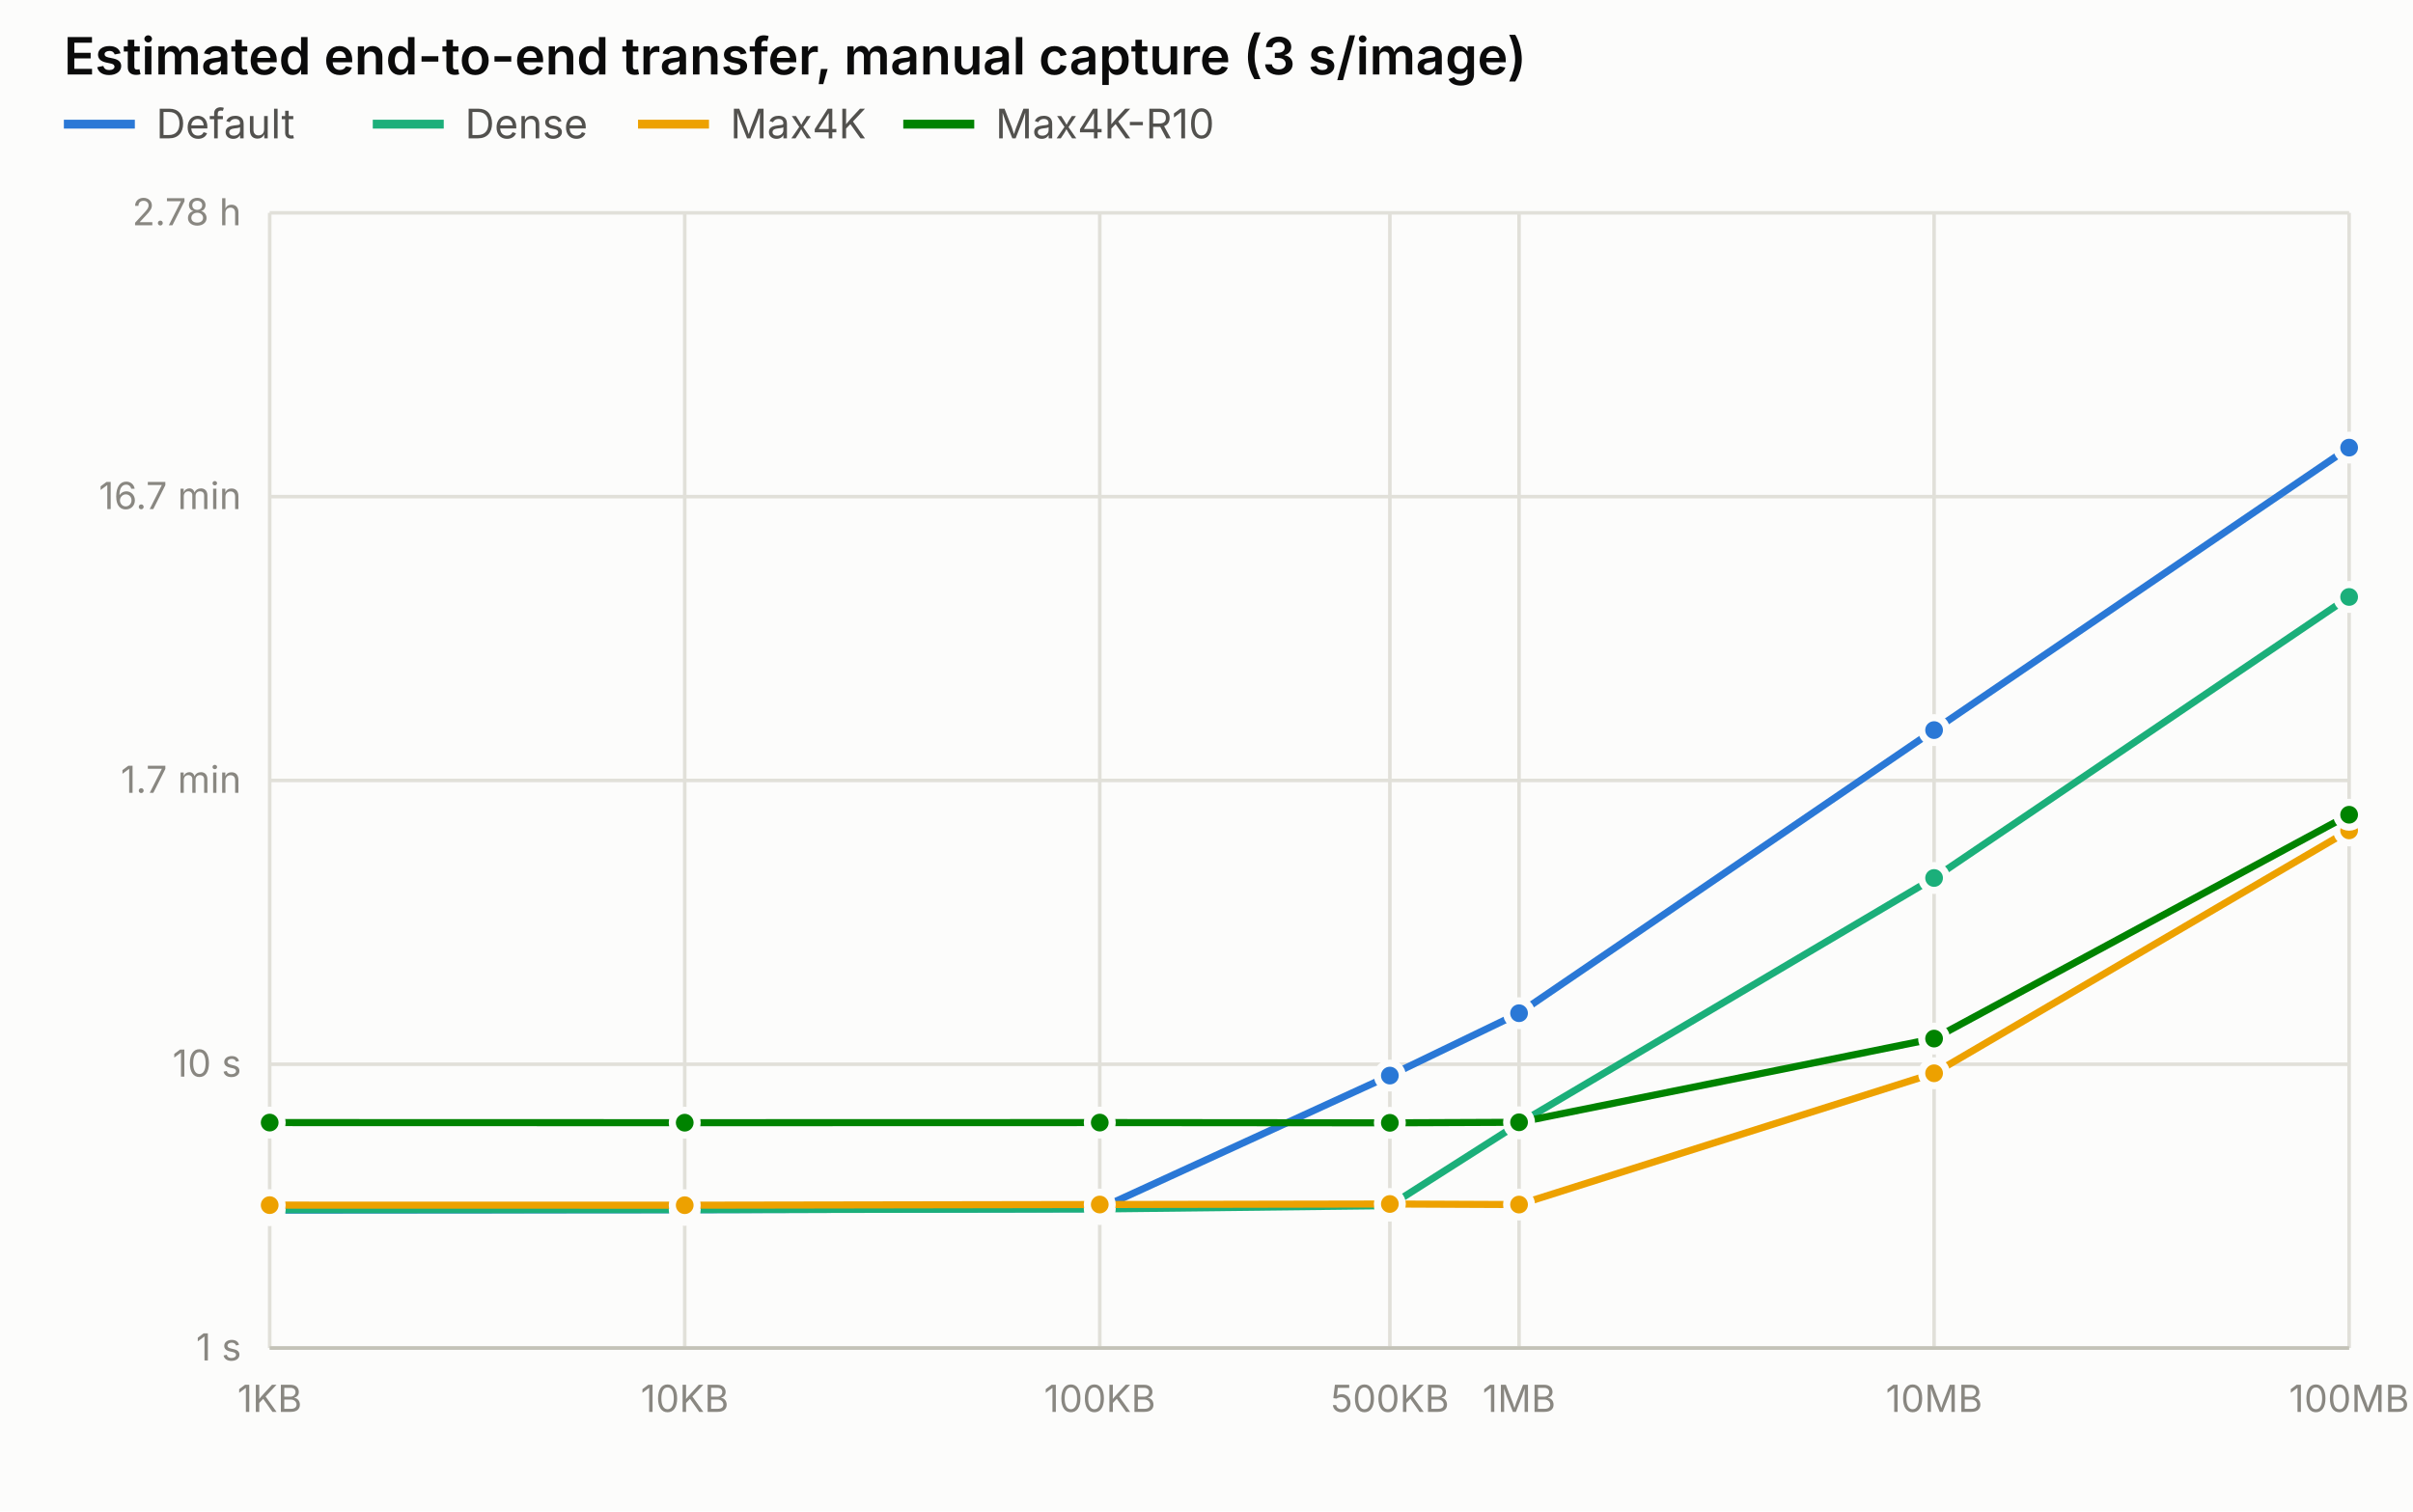
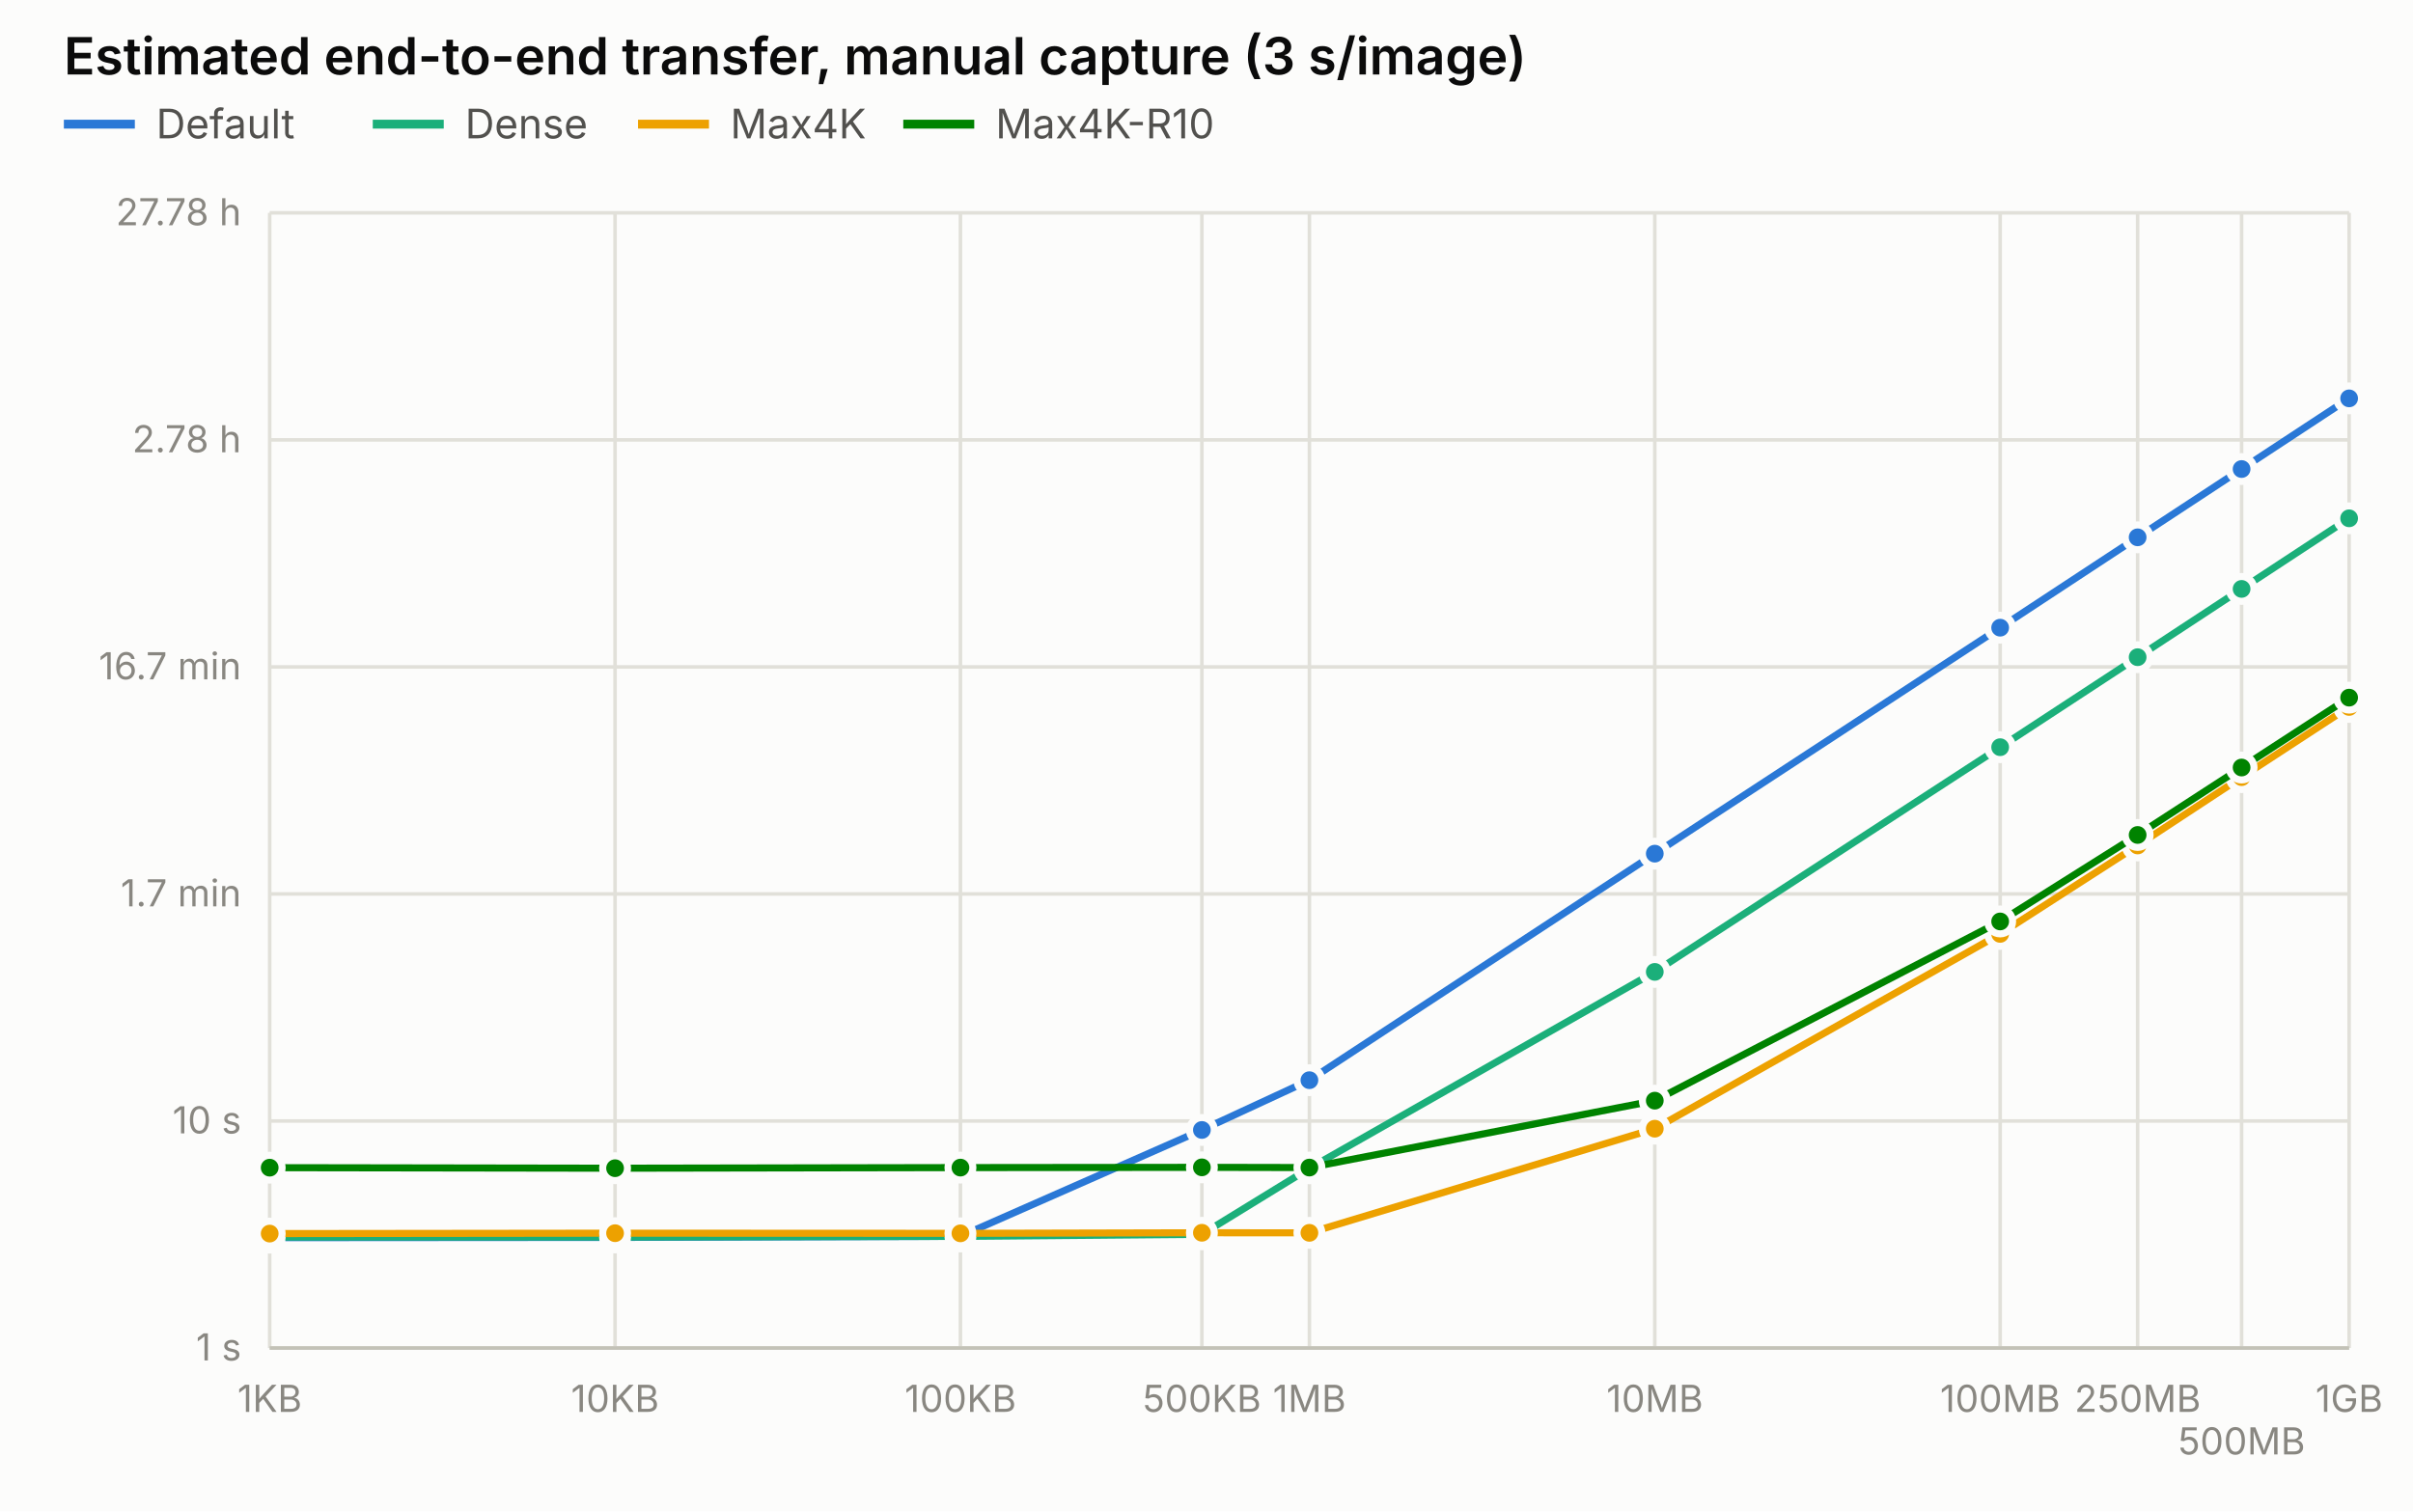
<svg xmlns="http://www.w3.org/2000/svg" viewBox="0 0 680 426" width="680" height="426" role="img" aria-label="Estimated end-to-end transfer, manual capture (3 s/image)">
  <rect width="680" height="426" fill="#fcfcfb" />
  <text x="18" y="21" font-family="system-ui, -apple-system, Segoe UI, sans-serif" font-size="14.5" font-weight="600" fill="#0b0b0b">Estimated end-to-end transfer, manual capture (3 s/image)</text>
  <line x1="18" y1="35" x2="38" y2="35" stroke="#2a78d6" stroke-width="2.5" />
  <text x="44" y="39" font-family="system-ui, -apple-system, Segoe UI, sans-serif" font-size="11.5" fill="#52514e">Default</text>
  <line x1="105.05" y1="35" x2="125.05" y2="35" stroke="#1baf7a" stroke-width="2.5" />
  <text x="131.05" y="39" font-family="system-ui, -apple-system, Segoe UI, sans-serif" font-size="11.5" fill="#52514e">Dense</text>
  <line x1="179.8" y1="35" x2="199.8" y2="35" stroke="#eda100" stroke-width="2.5" />
  <text x="205.8" y="39" font-family="system-ui, -apple-system, Segoe UI, sans-serif" font-size="11.5" fill="#52514e">Max4K</text>
  <line x1="254.55" y1="35" x2="274.55" y2="35" stroke="#008300" stroke-width="2.5" />
  <text x="280.55" y="39" font-family="system-ui, -apple-system, Segoe UI, sans-serif" font-size="11.5" fill="#52514e">Max4K-R10</text>
  <g transform="translate(0,46)">
    <line x1="76" y1="334" x2="662" y2="334" stroke="#e1e0d9" stroke-width="1" />
    <text x="68" y="337.5" fill="#898781" font-size="10.5" font-family="system-ui, -apple-system, Segoe UI, sans-serif" text-anchor="end">1 s</text>
-     <line x1="76" y1="254" x2="662" y2="254" stroke="#e1e0d9" stroke-width="1" />
-     <text x="68" y="257.5" fill="#898781" font-size="10.5" font-family="system-ui, -apple-system, Segoe UI, sans-serif" text-anchor="end">10 s</text>
-     <line x1="76" y1="174" x2="662" y2="174" stroke="#e1e0d9" stroke-width="1" />
-     <text x="68" y="177.5" fill="#898781" font-size="10.5" font-family="system-ui, -apple-system, Segoe UI, sans-serif" text-anchor="end">1.7 min</text>
-     <line x1="76" y1="94" x2="662" y2="94" stroke="#e1e0d9" stroke-width="1" />
-     <text x="68" y="97.5" fill="#898781" font-size="10.5" font-family="system-ui, -apple-system, Segoe UI, sans-serif" text-anchor="end">16.7 min</text>
+     <line x1="76" y1="270" x2="662" y2="270" stroke="#e1e0d9" stroke-width="1" />
+     <text x="68" y="273.5" fill="#898781" font-size="10.5" font-family="system-ui, -apple-system, Segoe UI, sans-serif" text-anchor="end">10 s</text>
+     <line x1="76" y1="206" x2="662" y2="206" stroke="#e1e0d9" stroke-width="1" />
+     <text x="68" y="209.5" fill="#898781" font-size="10.5" font-family="system-ui, -apple-system, Segoe UI, sans-serif" text-anchor="end">1.7 min</text>
+     <line x1="76" y1="142" x2="662" y2="142" stroke="#e1e0d9" stroke-width="1" />
+     <text x="68" y="145.5" fill="#898781" font-size="10.5" font-family="system-ui, -apple-system, Segoe UI, sans-serif" text-anchor="end">16.7 min</text>
+     <line x1="76" y1="78" x2="662" y2="78" stroke="#e1e0d9" stroke-width="1" />
+     <text x="68" y="81.5" fill="#898781" font-size="10.5" font-family="system-ui, -apple-system, Segoe UI, sans-serif" text-anchor="end">2.78 h</text>
    <line x1="76" y1="14" x2="662" y2="14" stroke="#e1e0d9" stroke-width="1" />
-     <text x="68" y="17.5" fill="#898781" font-size="10.5" font-family="system-ui, -apple-system, Segoe UI, sans-serif" text-anchor="end">2.78 h</text>
+     <text x="68" y="17.5" fill="#898781" font-size="10.5" font-family="system-ui, -apple-system, Segoe UI, sans-serif" text-anchor="end">27.78 h</text>
    <line x1="76" y1="14" x2="76" y2="334" stroke="#e1e0d9" stroke-width="1" />
    <text x="76" y="352" fill="#898781" font-size="10.5" font-family="system-ui, -apple-system, Segoe UI, sans-serif" text-anchor="middle">1KB</text>
-     <line x1="192.96" y1="14" x2="192.96" y2="334" stroke="#e1e0d9" stroke-width="1" />
-     <text x="192.96" y="352" fill="#898781" font-size="10.5" font-family="system-ui, -apple-system, Segoe UI, sans-serif" text-anchor="middle">10KB</text>
-     <line x1="309.92" y1="14" x2="309.92" y2="334" stroke="#e1e0d9" stroke-width="1" />
-     <text x="309.92" y="352" fill="#898781" font-size="10.5" font-family="system-ui, -apple-system, Segoe UI, sans-serif" text-anchor="middle">100KB</text>
-     <line x1="391.67" y1="14" x2="391.67" y2="334" stroke="#e1e0d9" stroke-width="1" />
-     <text x="391.67" y="352" fill="#898781" font-size="10.5" font-family="system-ui, -apple-system, Segoe UI, sans-serif" text-anchor="middle">500KB</text>
-     <line x1="428.08" y1="14" x2="428.08" y2="334" stroke="#e1e0d9" stroke-width="1" />
-     <text x="428.08" y="352" fill="#898781" font-size="10.5" font-family="system-ui, -apple-system, Segoe UI, sans-serif" text-anchor="middle">1MB</text>
-     <line x1="545.04" y1="14" x2="545.04" y2="334" stroke="#e1e0d9" stroke-width="1" />
-     <text x="545.04" y="352" fill="#898781" font-size="10.5" font-family="system-ui, -apple-system, Segoe UI, sans-serif" text-anchor="middle">10MB</text>
+     <line x1="173.33" y1="14" x2="173.33" y2="334" stroke="#e1e0d9" stroke-width="1" />
+     <text x="173.33" y="352" fill="#898781" font-size="10.5" font-family="system-ui, -apple-system, Segoe UI, sans-serif" text-anchor="middle">10KB</text>
+     <line x1="270.66" y1="14" x2="270.66" y2="334" stroke="#e1e0d9" stroke-width="1" />
+     <text x="270.66" y="352" fill="#898781" font-size="10.5" font-family="system-ui, -apple-system, Segoe UI, sans-serif" text-anchor="middle">100KB</text>
+     <line x1="338.7" y1="14" x2="338.7" y2="334" stroke="#e1e0d9" stroke-width="1" />
+     <text x="338.7" y="352" fill="#898781" font-size="10.5" font-family="system-ui, -apple-system, Segoe UI, sans-serif" text-anchor="middle">500KB</text>
+     <line x1="369" y1="14" x2="369" y2="334" stroke="#e1e0d9" stroke-width="1" />
+     <text x="369" y="352" fill="#898781" font-size="10.5" font-family="system-ui, -apple-system, Segoe UI, sans-serif" text-anchor="middle">1MB</text>
+     <line x1="466.33" y1="14" x2="466.33" y2="334" stroke="#e1e0d9" stroke-width="1" />
+     <text x="466.33" y="352" fill="#898781" font-size="10.5" font-family="system-ui, -apple-system, Segoe UI, sans-serif" text-anchor="middle">10MB</text>
+     <line x1="563.66" y1="14" x2="563.66" y2="334" stroke="#e1e0d9" stroke-width="1" />
+     <text x="563.66" y="352" fill="#898781" font-size="10.5" font-family="system-ui, -apple-system, Segoe UI, sans-serif" text-anchor="middle">100MB</text>
+     <line x1="602.4" y1="14" x2="602.4" y2="334" stroke="#e1e0d9" stroke-width="1" />
+     <text x="602.4" y="352" fill="#898781" font-size="10.5" font-family="system-ui, -apple-system, Segoe UI, sans-serif" text-anchor="middle">250MB</text>
+     <line x1="631.7" y1="14" x2="631.7" y2="334" stroke="#e1e0d9" stroke-width="1" />
+     <text x="631.7" y="364" fill="#898781" font-size="10.5" font-family="system-ui, -apple-system, Segoe UI, sans-serif" text-anchor="middle">500MB</text>
    <line x1="662" y1="14" x2="662" y2="334" stroke="#e1e0d9" stroke-width="1" />
-     <text x="662" y="352" fill="#898781" font-size="10.5" font-family="system-ui, -apple-system, Segoe UI, sans-serif" text-anchor="middle">100MB</text>
+     <text x="662" y="352" fill="#898781" font-size="10.5" font-family="system-ui, -apple-system, Segoe UI, sans-serif" text-anchor="middle">1GB</text>
    <line x1="76" y1="334" x2="662" y2="334" stroke="#c3c2b7" stroke-width="1" />
-     <polyline points="76,295.13 192.96,295.03 309.92,294.7 391.67,257.2 428.08,239.62 545.04,159.81 662,80.18" fill="none" stroke="#2a78d6" stroke-width="2" />
-     <circle cx="76" cy="295.13" r="3.5" fill="#2a78d6" stroke="#fcfcfb" stroke-width="2" />
-     <circle cx="192.96" cy="295.03" r="3.5" fill="#2a78d6" stroke="#fcfcfb" stroke-width="2" />
-     <circle cx="309.92" cy="294.7" r="3.5" fill="#2a78d6" stroke="#fcfcfb" stroke-width="2" />
-     <circle cx="391.67" cy="257.2" r="3.5" fill="#2a78d6" stroke="#fcfcfb" stroke-width="2" />
-     <circle cx="428.08" cy="239.62" r="3.5" fill="#2a78d6" stroke="#fcfcfb" stroke-width="2" />
-     <circle cx="545.04" cy="159.81" r="3.5" fill="#2a78d6" stroke="#fcfcfb" stroke-width="2" />
-     <circle cx="662" cy="80.18" r="3.5" fill="#2a78d6" stroke="#fcfcfb" stroke-width="2" />
-     <polyline points="76,295.01 192.96,295 309.92,294.8 391.67,293.87 428.08,270.67 545.04,201.5 662,122.28" fill="none" stroke="#1baf7a" stroke-width="2" />
-     <circle cx="76" cy="295.01" r="3.5" fill="#1baf7a" stroke="#fcfcfb" stroke-width="2" />
-     <circle cx="192.96" cy="295" r="3.5" fill="#1baf7a" stroke="#fcfcfb" stroke-width="2" />
-     <circle cx="309.92" cy="294.8" r="3.5" fill="#1baf7a" stroke="#fcfcfb" stroke-width="2" />
-     <circle cx="391.67" cy="293.87" r="3.5" fill="#1baf7a" stroke="#fcfcfb" stroke-width="2" />
-     <circle cx="428.08" cy="270.67" r="3.5" fill="#1baf7a" stroke="#fcfcfb" stroke-width="2" />
-     <circle cx="545.04" cy="201.5" r="3.5" fill="#1baf7a" stroke="#fcfcfb" stroke-width="2" />
-     <circle cx="662" cy="122.28" r="3.5" fill="#1baf7a" stroke="#fcfcfb" stroke-width="2" />
-     <polyline points="76,293.72 192.96,293.74 309.92,293.55 391.67,293.4 428.08,293.56 545.04,256.55 662,188.08" fill="none" stroke="#eda100" stroke-width="2" />
-     <circle cx="76" cy="293.72" r="3.5" fill="#eda100" stroke="#fcfcfb" stroke-width="2" />
-     <circle cx="192.96" cy="293.74" r="3.5" fill="#eda100" stroke="#fcfcfb" stroke-width="2" />
-     <circle cx="309.92" cy="293.55" r="3.5" fill="#eda100" stroke="#fcfcfb" stroke-width="2" />
-     <circle cx="391.67" cy="293.4" r="3.5" fill="#eda100" stroke="#fcfcfb" stroke-width="2" />
-     <circle cx="428.08" cy="293.56" r="3.5" fill="#eda100" stroke="#fcfcfb" stroke-width="2" />
-     <circle cx="545.04" cy="256.55" r="3.5" fill="#eda100" stroke="#fcfcfb" stroke-width="2" />
-     <circle cx="662" cy="188.08" r="3.5" fill="#eda100" stroke="#fcfcfb" stroke-width="2" />
-     <polyline points="76,270.45 192.96,270.48 309.92,270.45 391.67,270.52 428.08,270.37 545.04,246.77 662,183.67" fill="none" stroke="#008300" stroke-width="2" />
-     <circle cx="76" cy="270.45" r="3.5" fill="#008300" stroke="#fcfcfb" stroke-width="2" />
-     <circle cx="192.96" cy="270.48" r="3.5" fill="#008300" stroke="#fcfcfb" stroke-width="2" />
-     <circle cx="309.92" cy="270.45" r="3.5" fill="#008300" stroke="#fcfcfb" stroke-width="2" />
-     <circle cx="391.67" cy="270.52" r="3.5" fill="#008300" stroke="#fcfcfb" stroke-width="2" />
-     <circle cx="428.08" cy="270.37" r="3.5" fill="#008300" stroke="#fcfcfb" stroke-width="2" />
-     <circle cx="545.04" cy="246.77" r="3.5" fill="#008300" stroke="#fcfcfb" stroke-width="2" />
-     <circle cx="662" cy="183.67" r="3.5" fill="#008300" stroke="#fcfcfb" stroke-width="2" />
+     <polyline points="76,302.89 173.33,302.82 270.66,302.5 338.7,272.53 369,258.5 466.33,194.64 563.66,130.94 602.4,105.47 631.7,86.22 662,66.3" fill="none" stroke="#2a78d6" stroke-width="2" />
+     <circle cx="76" cy="302.89" r="3.5" fill="#2a78d6" stroke="#fcfcfb" stroke-width="2" />
+     <circle cx="173.33" cy="302.82" r="3.5" fill="#2a78d6" stroke="#fcfcfb" stroke-width="2" />
+     <circle cx="270.66" cy="302.5" r="3.5" fill="#2a78d6" stroke="#fcfcfb" stroke-width="2" />
+     <circle cx="338.7" cy="272.53" r="3.5" fill="#2a78d6" stroke="#fcfcfb" stroke-width="2" />
+     <circle cx="369" cy="258.5" r="3.5" fill="#2a78d6" stroke="#fcfcfb" stroke-width="2" />
+     <circle cx="466.33" cy="194.64" r="3.5" fill="#2a78d6" stroke="#fcfcfb" stroke-width="2" />
+     <circle cx="563.66" cy="130.94" r="3.5" fill="#2a78d6" stroke="#fcfcfb" stroke-width="2" />
+     <circle cx="602.4" cy="105.47" r="3.5" fill="#2a78d6" stroke="#fcfcfb" stroke-width="2" />
+     <circle cx="631.7" cy="86.22" r="3.5" fill="#2a78d6" stroke="#fcfcfb" stroke-width="2" />
+     <circle cx="662" cy="66.3" r="3.5" fill="#2a78d6" stroke="#fcfcfb" stroke-width="2" />
+     <polyline points="76,302.71 173.33,302.73 270.66,302.53 338.7,301.95 369,283.34 466.33,227.97 563.66,164.63 602.4,139.26 631.7,120.01 662,100.11" fill="none" stroke="#1baf7a" stroke-width="2" />
+     <circle cx="76" cy="302.71" r="3.5" fill="#1baf7a" stroke="#fcfcfb" stroke-width="2" />
+     <circle cx="173.33" cy="302.73" r="3.5" fill="#1baf7a" stroke="#fcfcfb" stroke-width="2" />
+     <circle cx="270.66" cy="302.53" r="3.5" fill="#1baf7a" stroke="#fcfcfb" stroke-width="2" />
+     <circle cx="338.7" cy="301.95" r="3.5" fill="#1baf7a" stroke="#fcfcfb" stroke-width="2" />
+     <circle cx="369" cy="283.34" r="3.5" fill="#1baf7a" stroke="#fcfcfb" stroke-width="2" />
+     <circle cx="466.33" cy="227.97" r="3.5" fill="#1baf7a" stroke="#fcfcfb" stroke-width="2" />
+     <circle cx="563.66" cy="164.63" r="3.5" fill="#1baf7a" stroke="#fcfcfb" stroke-width="2" />
+     <circle cx="602.4" cy="139.26" r="3.5" fill="#1baf7a" stroke="#fcfcfb" stroke-width="2" />
+     <circle cx="631.7" cy="120.01" r="3.5" fill="#1baf7a" stroke="#fcfcfb" stroke-width="2" />
+     <circle cx="662" cy="100.11" r="3.5" fill="#1baf7a" stroke="#fcfcfb" stroke-width="2" />
+     <polyline points="76,301.74 173.33,301.63 270.66,301.67 338.7,301.51 369,301.53 466.33,272.17 563.66,217.26 602.4,192.33 631.7,173.07 662,153.28" fill="none" stroke="#eda100" stroke-width="2" />
+     <circle cx="76" cy="301.74" r="3.5" fill="#eda100" stroke="#fcfcfb" stroke-width="2" />
+     <circle cx="173.33" cy="301.63" r="3.5" fill="#eda100" stroke="#fcfcfb" stroke-width="2" />
+     <circle cx="270.66" cy="301.67" r="3.5" fill="#eda100" stroke="#fcfcfb" stroke-width="2" />
+     <circle cx="338.7" cy="301.51" r="3.5" fill="#eda100" stroke="#fcfcfb" stroke-width="2" />
+     <circle cx="369" cy="301.53" r="3.5" fill="#eda100" stroke="#fcfcfb" stroke-width="2" />
+     <circle cx="466.33" cy="272.17" r="3.5" fill="#eda100" stroke="#fcfcfb" stroke-width="2" />
+     <circle cx="563.66" cy="217.26" r="3.5" fill="#eda100" stroke="#fcfcfb" stroke-width="2" />
+     <circle cx="602.4" cy="192.33" r="3.5" fill="#eda100" stroke="#fcfcfb" stroke-width="2" />
+     <circle cx="631.7" cy="173.07" r="3.5" fill="#eda100" stroke="#fcfcfb" stroke-width="2" />
+     <circle cx="662" cy="153.28" r="3.5" fill="#eda100" stroke="#fcfcfb" stroke-width="2" />
+     <polyline points="76,283.16 173.33,283.31 270.66,283.14 338.7,283.07 369,283.13 466.33,264.27 563.66,213.75 602.4,189.37 631.7,170.36 662,150.66" fill="none" stroke="#008300" stroke-width="2" />
+     <circle cx="76" cy="283.16" r="3.5" fill="#008300" stroke="#fcfcfb" stroke-width="2" />
+     <circle cx="173.33" cy="283.31" r="3.5" fill="#008300" stroke="#fcfcfb" stroke-width="2" />
+     <circle cx="270.66" cy="283.14" r="3.5" fill="#008300" stroke="#fcfcfb" stroke-width="2" />
+     <circle cx="338.7" cy="283.07" r="3.5" fill="#008300" stroke="#fcfcfb" stroke-width="2" />
+     <circle cx="369" cy="283.13" r="3.5" fill="#008300" stroke="#fcfcfb" stroke-width="2" />
+     <circle cx="466.33" cy="264.27" r="3.5" fill="#008300" stroke="#fcfcfb" stroke-width="2" />
+     <circle cx="563.66" cy="213.75" r="3.5" fill="#008300" stroke="#fcfcfb" stroke-width="2" />
+     <circle cx="602.4" cy="189.37" r="3.5" fill="#008300" stroke="#fcfcfb" stroke-width="2" />
+     <circle cx="631.7" cy="170.36" r="3.5" fill="#008300" stroke="#fcfcfb" stroke-width="2" />
+     <circle cx="662" cy="150.66" r="3.5" fill="#008300" stroke="#fcfcfb" stroke-width="2" />
  </g>
</svg>
